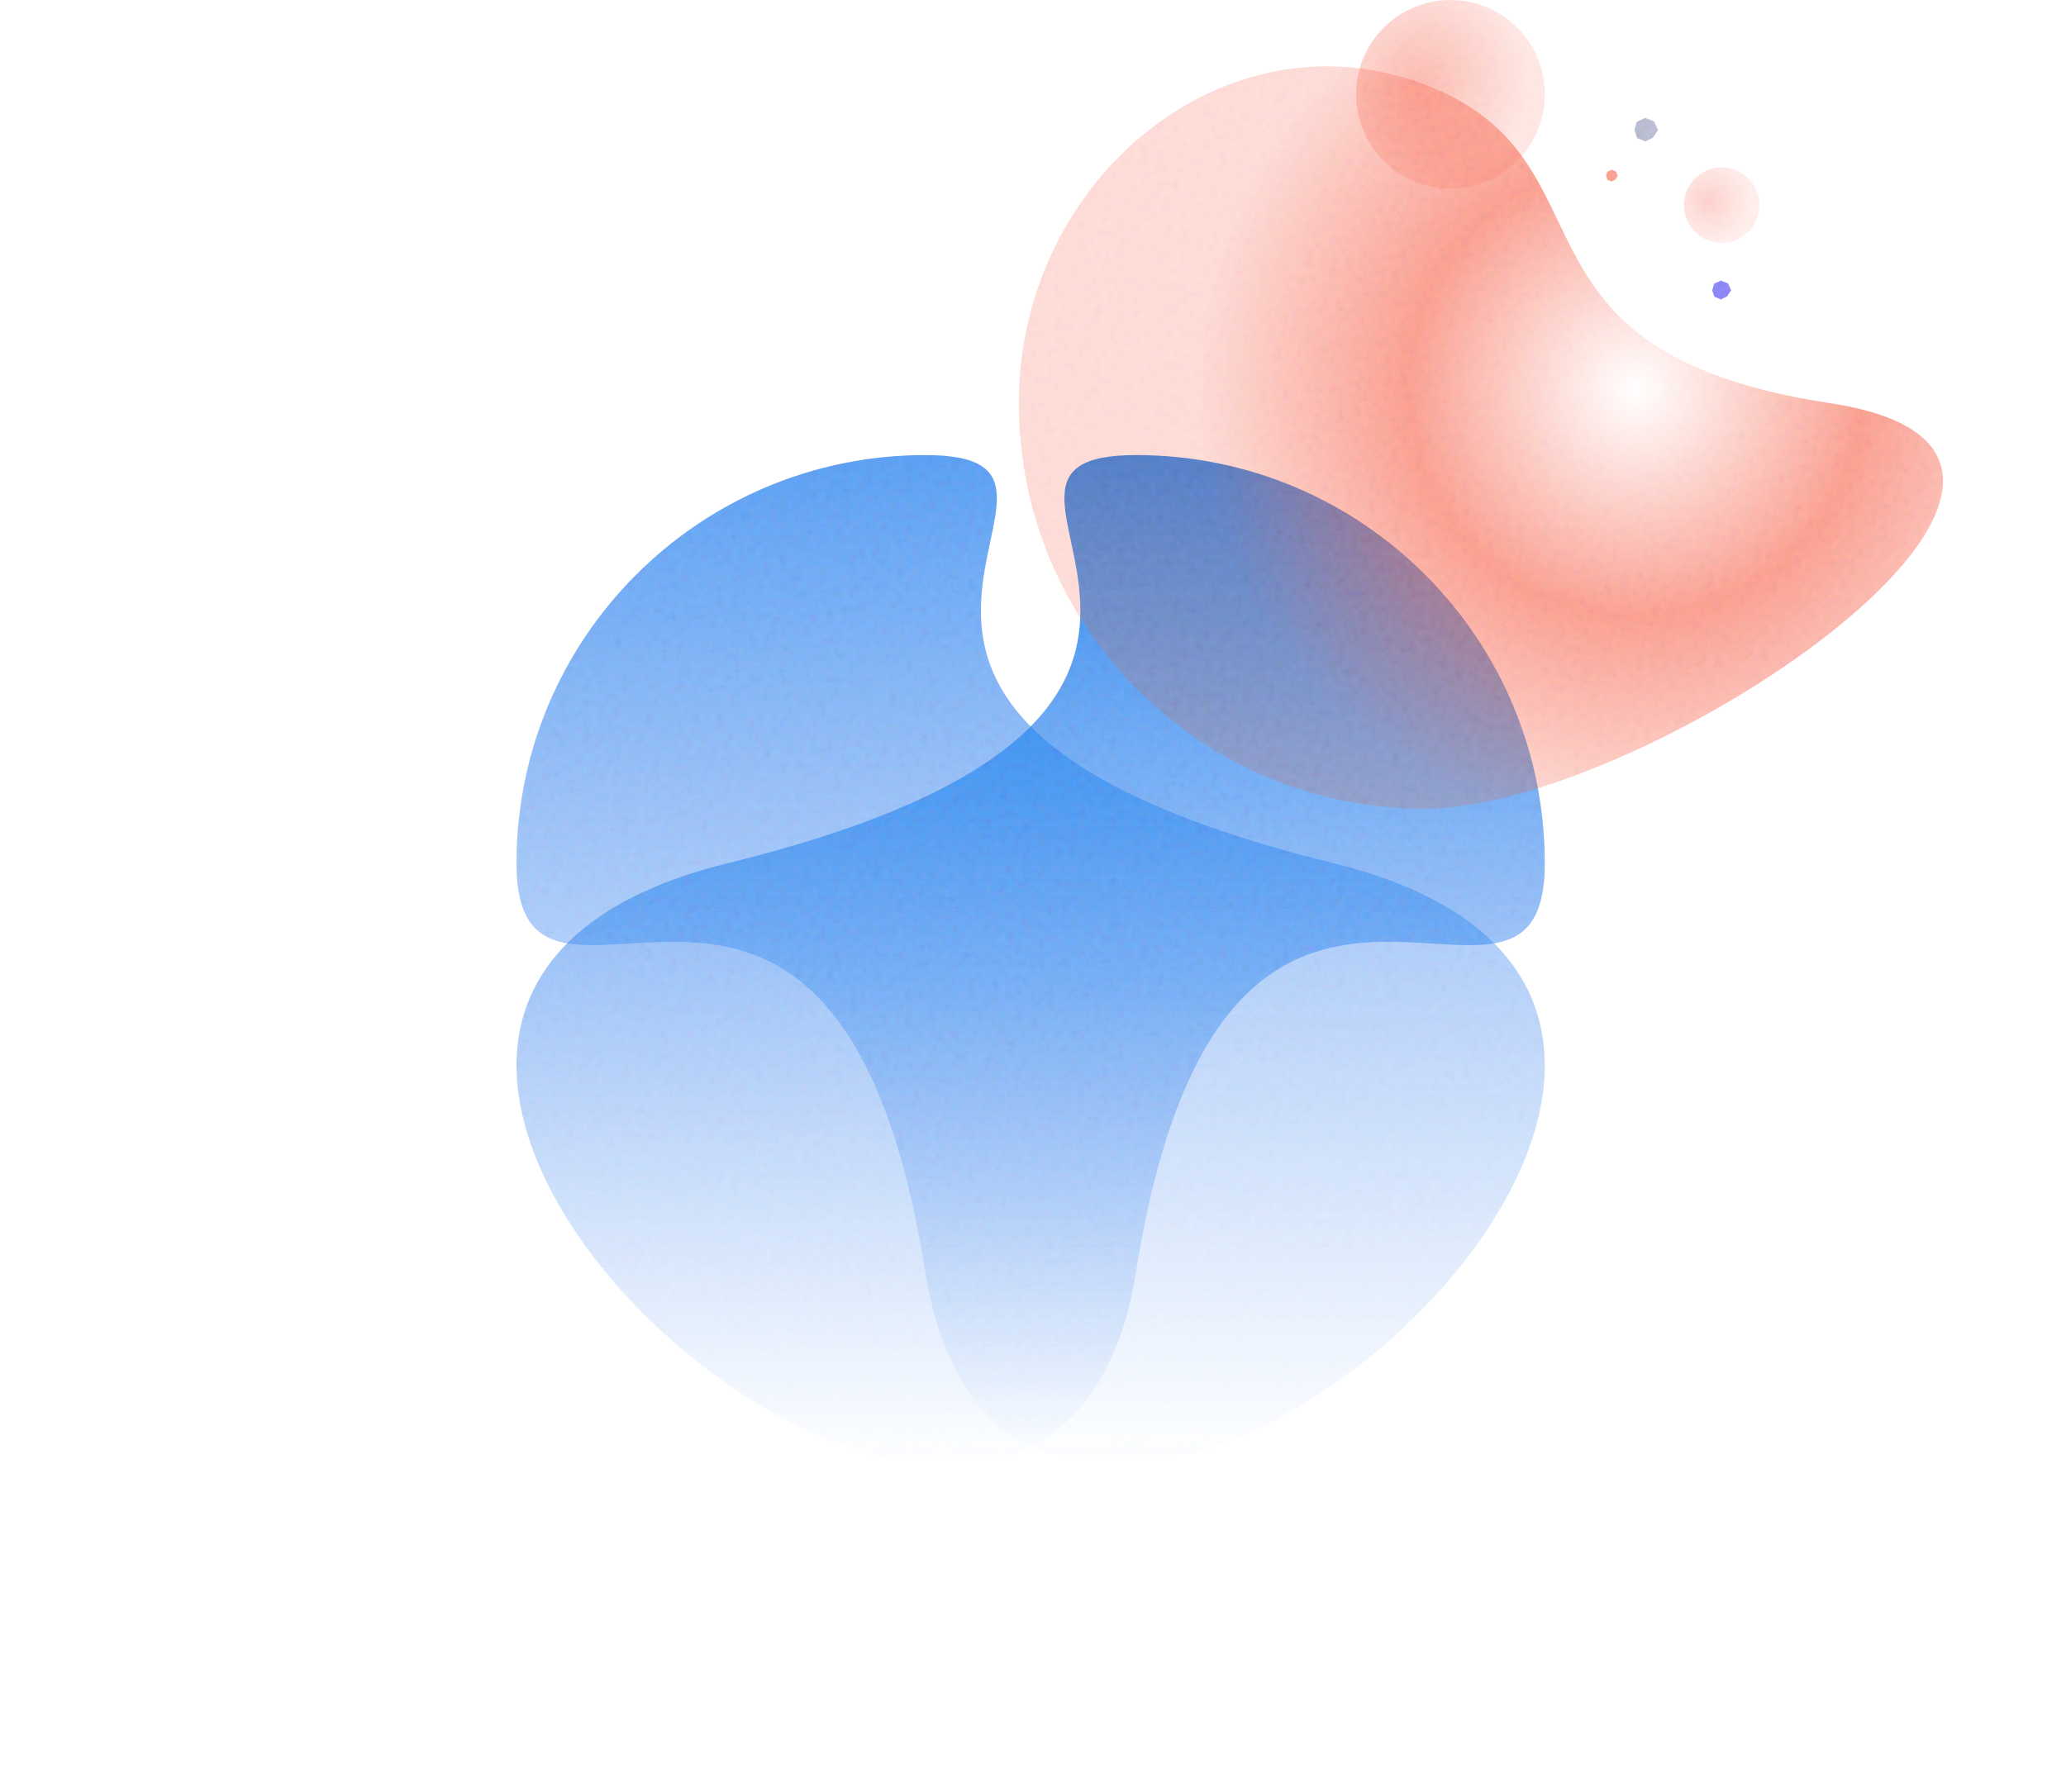
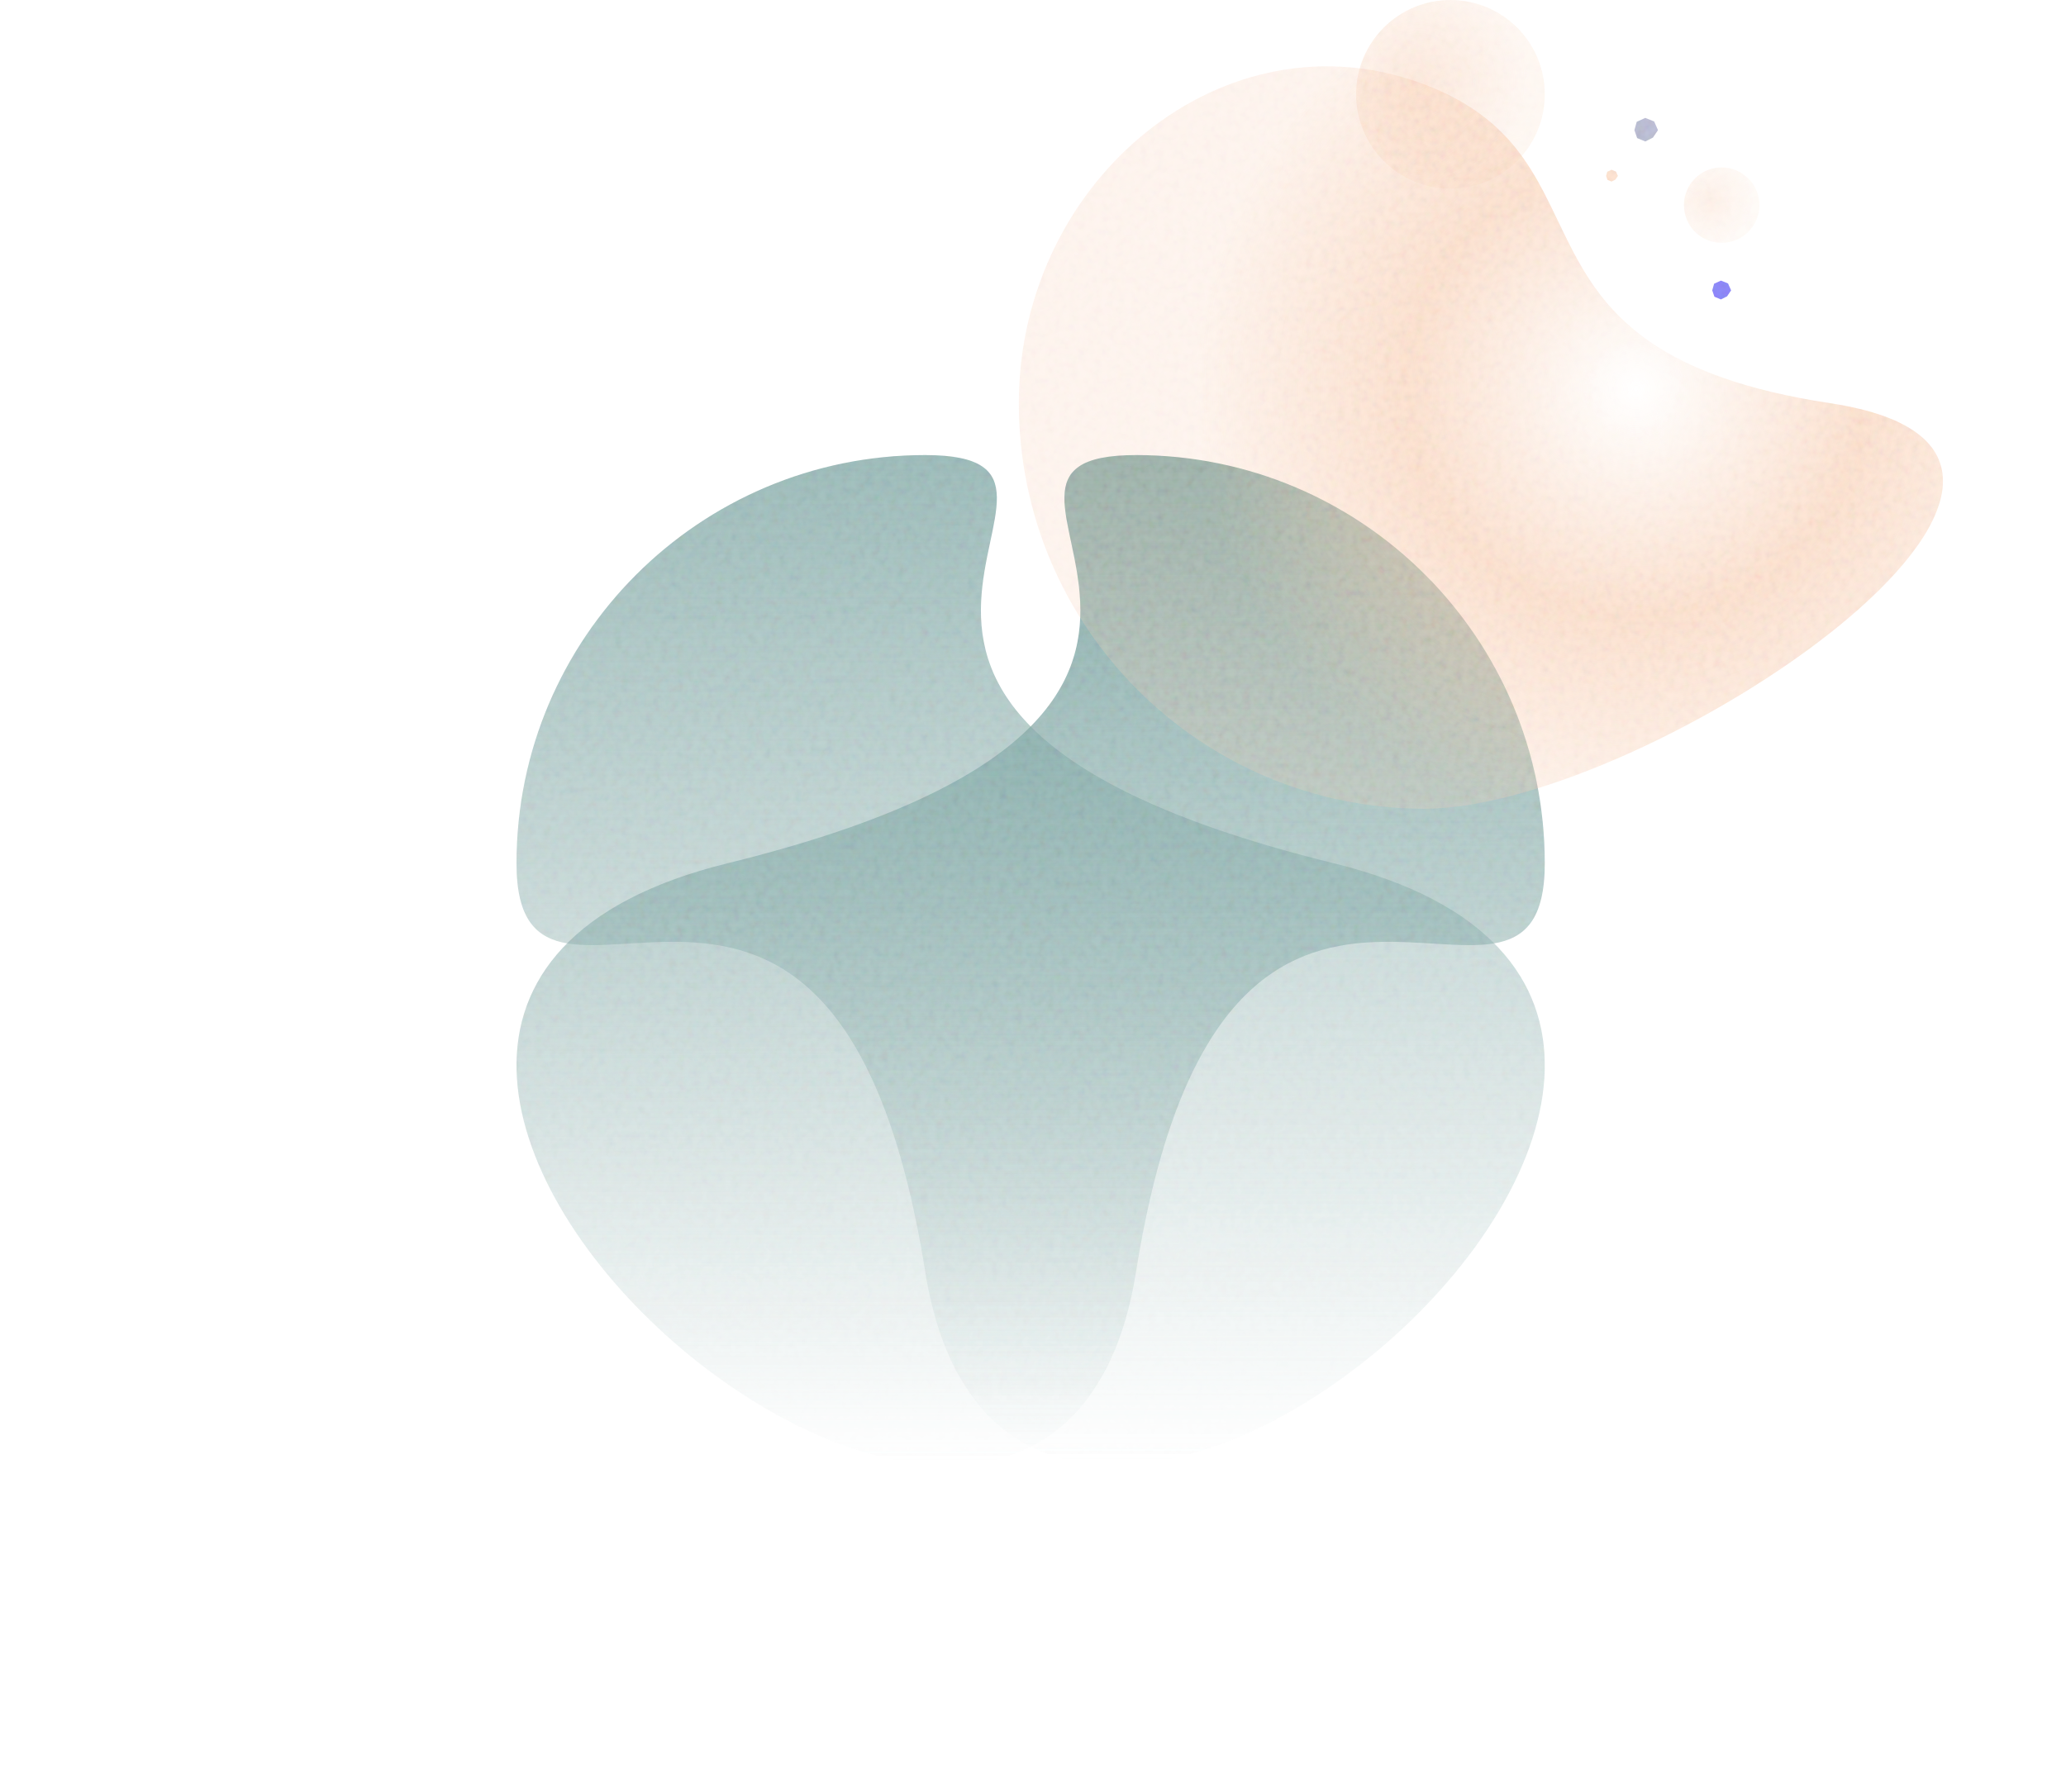
<svg xmlns="http://www.w3.org/2000/svg" width="876" height="760">
  <defs>
    <linearGradient x1="50%" y1="0%" x2="50%" y2="100%" id="b">
-       <stop stop-color="#268DF7" offset="0%" />
-       <stop stop-color="#268DF7" stop-opacity="0" offset="100%" />
+       <stop stop-color="#89B0AE" offset="0%" />
+       <stop stop-color="#89B0AE" stop-opacity="0" offset="100%" />
    </linearGradient>
    <radialGradient cx="33.3%" cy="43.394%" fx="33.3%" fy="43.394%" r="58.741%" gradientTransform="matrix(.24453 -.95258 .76548 .3043 -.08 .62)" id="c">
-       <stop stop-color="#FF6C50" stop-opacity="0" offset="0%" />
-       <stop stop-color="#FF6C50" stop-opacity=".64" offset="51.712%" />
-       <stop stop-color="#FF6C50" stop-opacity=".24" offset="100%" />
+       <stop stop-color="#FFD6BA" stop-opacity="0" offset="0%" />
+       <stop stop-color="#FFD6BA" stop-opacity=".64" offset="51.712%" />
+       <stop stop-color="#FFD6BA" stop-opacity=".24" offset="100%" />
    </radialGradient>
    <radialGradient cx="33.3%" cy="43.394%" fx="33.3%" fy="43.394%" r="57.77%" id="d">
-       <stop stop-color="#FF6C50" stop-opacity=".64" offset="0%" />
-       <stop stop-color="#FF6C50" stop-opacity=".24" offset="100%" />
+       <stop stop-color="#FFD6BA" stop-opacity=".64" offset="0%" />
+       <stop stop-color="#FFD6BA" stop-opacity=".24" offset="100%" />
    </radialGradient>
    <filter x="0%" y="0%" width="100%" height="100%" filterUnits="objectBoundingBox" id="e">
      <feGaussianBlur in="SourceGraphic" />
    </filter>
    <linearGradient x1="50%" y1="0%" x2="50%" y2="100%" id="f">
-       <stop stop-color="#268DF7" stop-opacity=".8" offset="0%" />
-       <stop stop-color="#268DF7" stop-opacity="0" offset="100%" />
+       <stop stop-color="#89B0AE" stop-opacity=".8" offset="0%" />
+       <stop stop-color="#89B0AE" stop-opacity="0" offset="100%" />
    </linearGradient>
    <filter id="a">
      <feTurbulence type="fractalNoise" numOctaves="2" baseFrequency=".3" result="turb" />
      <feComposite in="turb" operator="arithmetic" k1=".1" k2=".1" k3=".1" k4=".1" result="result1" />
      <feComposite operator="in" in="result1" in2="SourceGraphic" result="finalFilter" />
      <feBlend mode="multiply" in="finalFilter" in2="SourceGraphic" />
    </filter>
  </defs>
  <g fill="none" fill-rule="evenodd" filter="url(#a)">
    <path d="M173.286 346.278c37.75 237.363 436.799-108.302 173.285-173.139C83.058 108.302 268.99 0 173.286 0S0 77.517 0 173.14c0 95.621 135.536-64.225 173.286 173.138z" transform="matrix(-1 0 0 1 655 193)" fill="url(#b)" />
    <g transform="translate(432)">
      <path d="M219.833 343c94.993 0 172-77.007 172-172s-87.598-167.172-172-135.18c-84.403 31.992-27 113.196-172 135.18-145 21.984 77.007 172 172 172z" fill="url(#c)" transform="matrix(-1 0 0 1 391.833 0)" />
      <circle fill-opacity=".72" fill="url(#d)" cx="183" cy="40" r="40" />
      <circle fill-opacity=".48" fill="url(#d)" filter="url(#e)" cx="298" cy="87" r="16" />
    </g>
    <path d="M392.286 539.278c37.75 237.363 436.799-108.302 173.285-173.139C302.058 301.302 487.99 193 392.286 193S219 270.517 219 366.14c0 95.621 135.536-64.225 173.286 173.138z" fill="url(#f)" />
    <path fill="#C1C3DA" d="M697.608 50l-3.624 1.667-.984 3.53 1.158 3.36 3.45 1.443 3.249-1.639L703 55.196l-1.62-3.674z" />
-     <path fill-opacity=".64" fill="#FF6C50" d="M683.304 72l-1.812.833-.492 1.765.579 1.68 1.725.722 1.624-.82L686 74.599l-.81-1.837z" />
+     <path fill-opacity=".64" fill="#FFD6BA" d="M683.304 72l-1.812.833-.492 1.765.579 1.68 1.725.722 1.624-.82L686 74.599l-.81-1.837z" />
    <path fill-opacity=".64" fill="#4234F8" d="M729.686 119l-2.899 1.334-.787 2.823.926 2.688 2.76 1.155 2.6-1.31 1.714-2.533-1.295-2.94z" />
  </g>
</svg>
